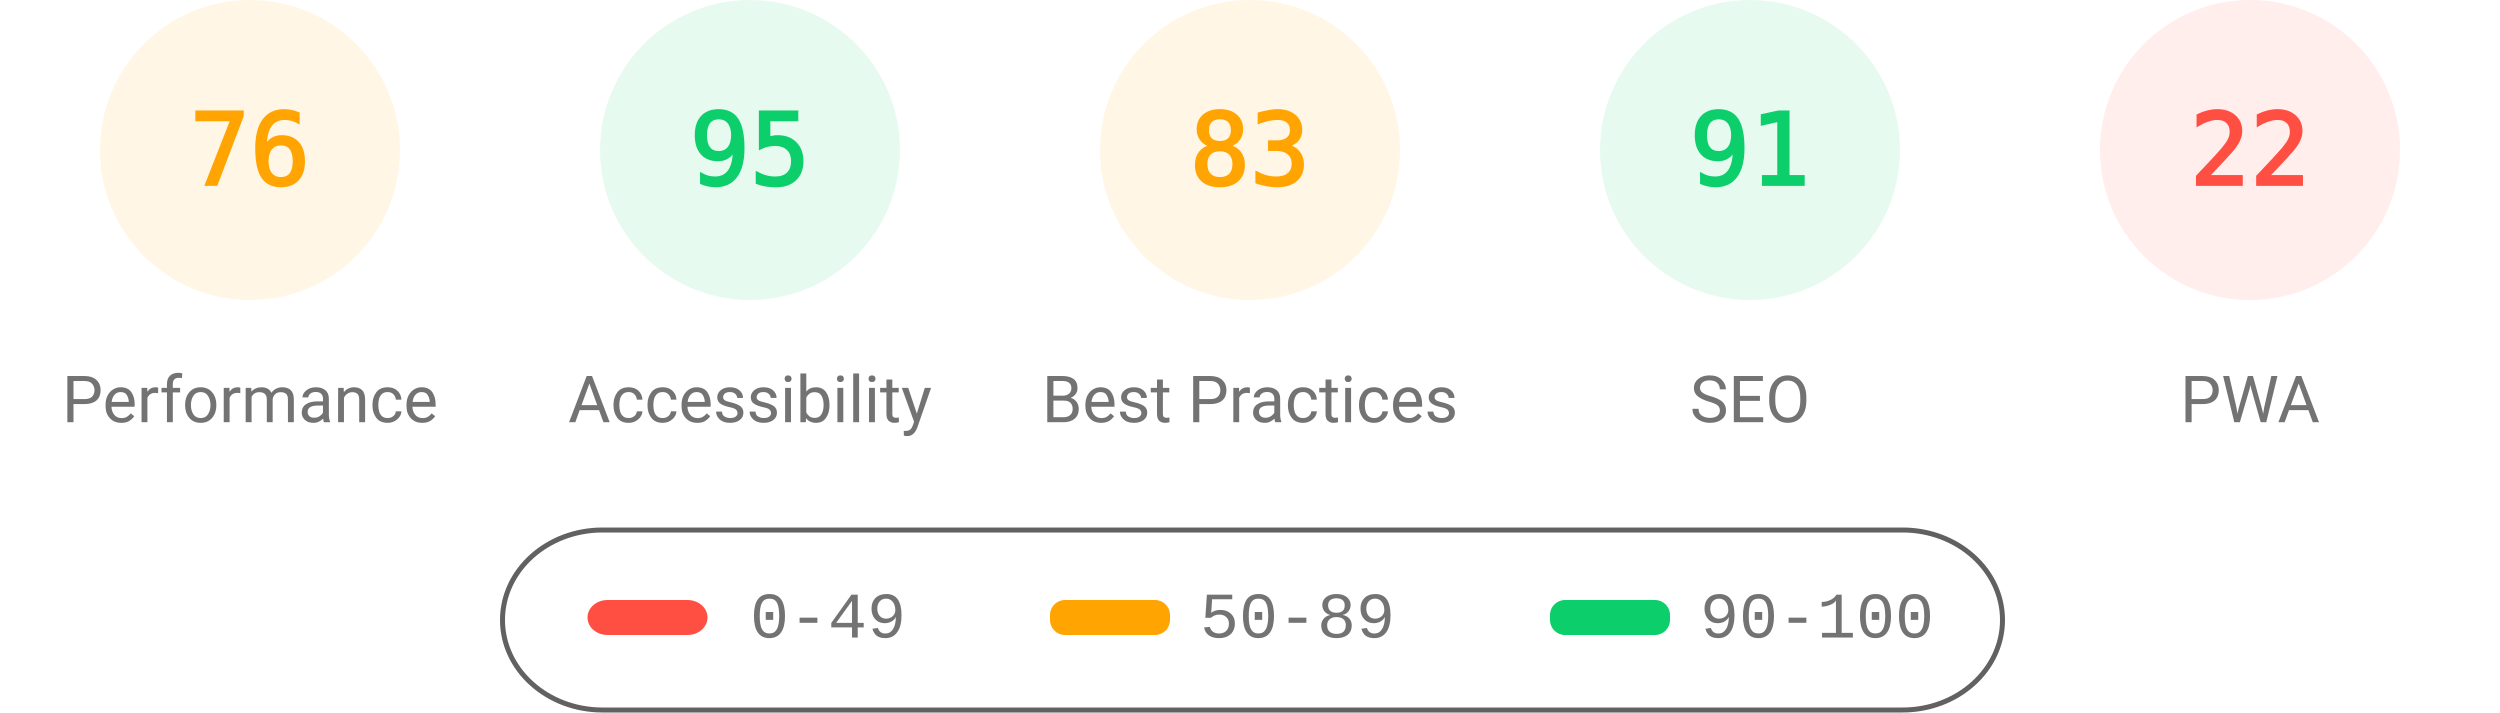
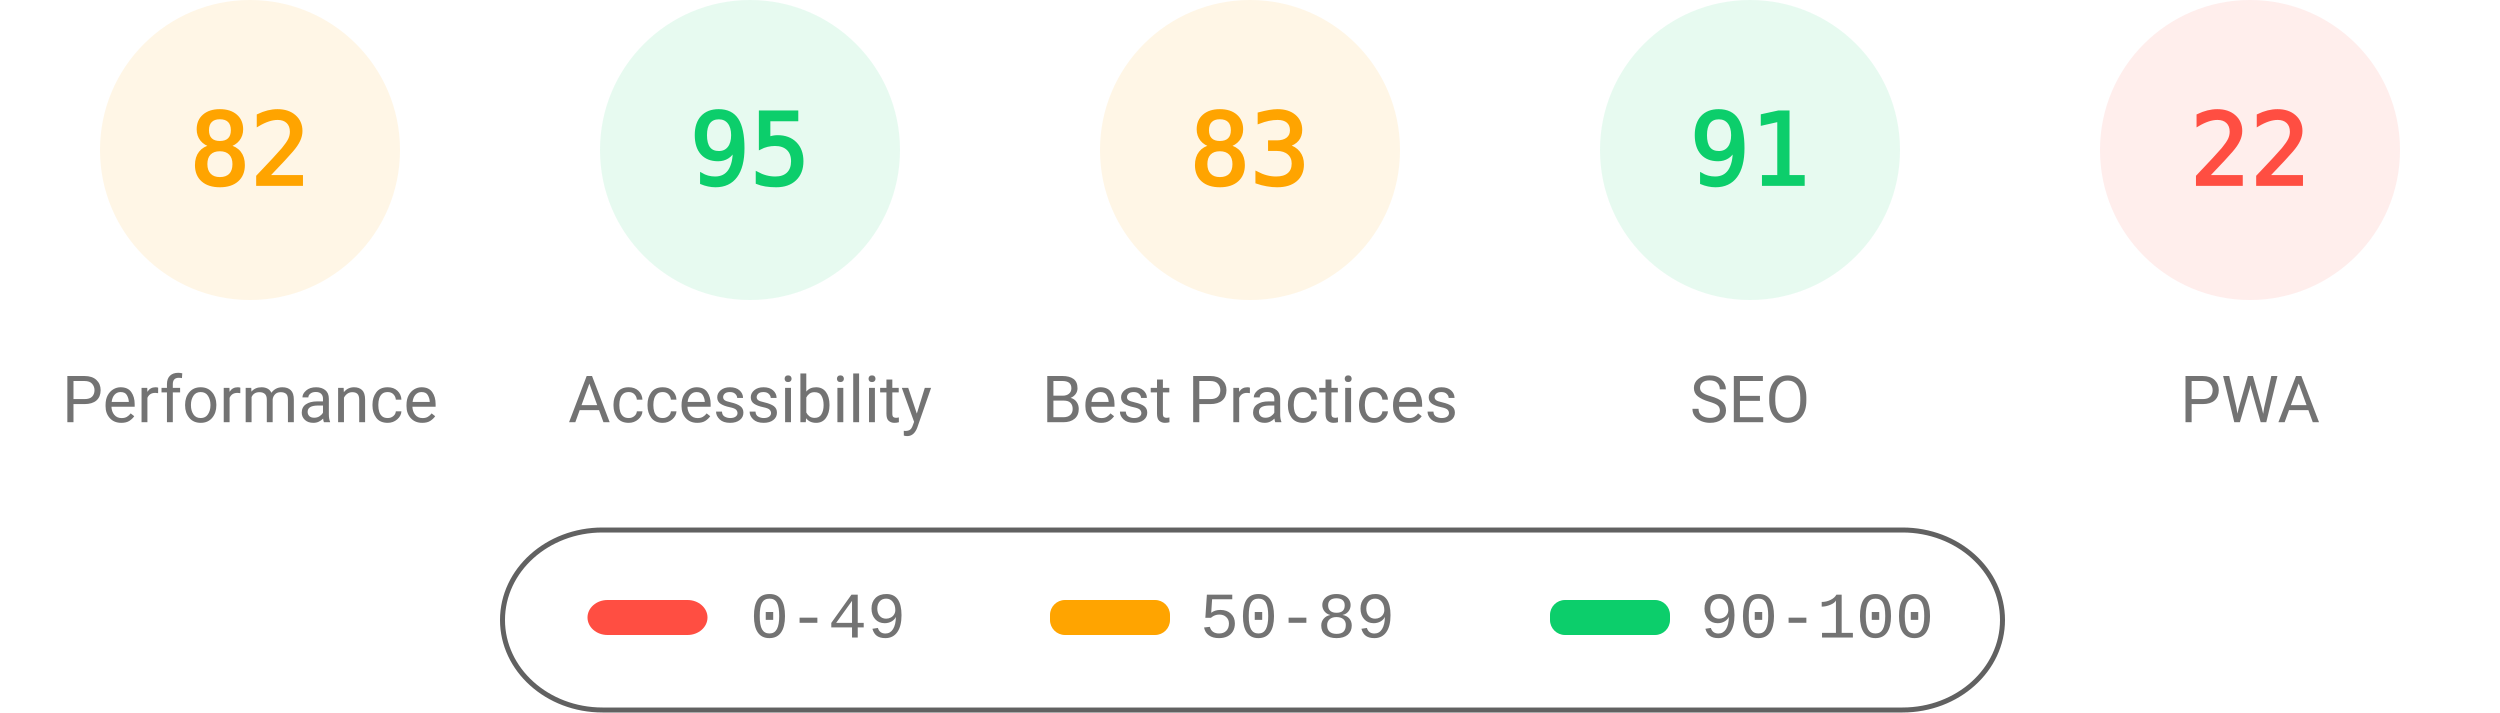
<svg xmlns="http://www.w3.org/2000/svg" fill="none" width="1000" height="285">
  <style>.gauge-base{opacity:.1}.gauge-arc{fill:none;animation-delay:250ms;stroke-linecap:round;transform:rotate(-90deg);transform-origin:100px 60px;animation:load-gauge 1s ease forwards}.guage-text{font-size:40px;font-family:monospace;text-align:center}.guage-red{color:#ff4e42;fill:#ff4e42;stroke:#ff4e42}.guage-orange{color:#ffa400;fill:#ffa400;stroke:#ffa400}.guage-green{color:#0cce6b;fill:#0cce6b;stroke:#0cce6b}.guage-undefined{color:#5c5c5c;fill:#5c5c5c;stroke:#5c5c5c}.guage-title{color:#737373;fill:#737373;stroke:none;font-size:26px;line-height:26px;font-family:Roboto,Halvetica,Arial,sans-serif}@keyframes load-gauge{from{stroke-dasharray:0 352.858}}</style>
  <svg class="guage-div guage-perf guage-orange" viewBox="0 0 200 200" width="200" height="200">
    <circle class="gauge-base" r="56" cx="100" cy="60" stroke-width="8" />
-     <circle class="gauge-arc guage-arc-1" r="56" cx="100" cy="60" stroke-width="8" style="stroke-dasharray:267.412,351.858" />
-     <text class="guage-text" x="100" y="60" alignment-baseline="central" dominant-baseline="central" text-anchor="middle">76</text>
+     <circle class="gauge-arc guage-arc-1" r="56" cx="100" cy="60" stroke-width="8" style="stroke-dasharray:288.524,351.858" />
+     <text class="guage-text" x="100" y="60" alignment-baseline="central" dominant-baseline="central" text-anchor="middle">82</text>
    <text class="guage-title" x="100" y="160" alignment-baseline="central" dominant-baseline="central" text-anchor="middle">Performance</text>
  </svg>
  <svg class="guage-div guage-acc guage-green" viewBox="0 0 200 200" width="200" height="200" x="200">
    <circle class="gauge-base" r="56" cx="100" cy="60" stroke-width="8" />
    <circle class="gauge-arc guage-arc-2" r="56" cx="100" cy="60" stroke-width="8" style="stroke-dasharray:334.265,351.858" />
    <text class="guage-text" x="100" y="60" alignment-baseline="central" dominant-baseline="central" text-anchor="middle">95</text>
    <text class="guage-title" x="100" y="160" alignment-baseline="central" dominant-baseline="central" text-anchor="middle">Accessibility</text>
  </svg>
  <svg class="guage-div guage-best guage-orange" viewBox="0 0 200 200" width="200" height="200" x="400">
    <circle class="gauge-base" r="56" cx="100" cy="60" stroke-width="8" />
    <circle class="gauge-arc guage-arc-3" r="56" cx="100" cy="60" stroke-width="8" style="stroke-dasharray:292.042,351.858" />
    <text class="guage-text" x="100" y="60" alignment-baseline="central" dominant-baseline="central" text-anchor="middle">83</text>
    <text class="guage-title" x="100" y="160" alignment-baseline="central" dominant-baseline="central" text-anchor="middle">Best Practices</text>
  </svg>
  <svg class="guage-div guage-seo guage-green" viewBox="0 0 200 200" width="200" height="200" x="600">
    <circle class="gauge-base" r="56" cx="100" cy="60" stroke-width="8" />
    <circle class="gauge-arc guage-arc-4" r="56" cx="100" cy="60" stroke-width="8" style="stroke-dasharray:320.191,351.858" />
    <text class="guage-text" x="100" y="60" alignment-baseline="central" dominant-baseline="central" text-anchor="middle">91</text>
    <text class="guage-title" x="100" y="160" alignment-baseline="central" dominant-baseline="central" text-anchor="middle">SEO</text>
  </svg>
  <svg class="guage-div guage-pwa guage-red" viewBox="0 0 200 200" width="200" height="200" x="800">
    <circle class="gauge-base" r="56" cx="100" cy="60" stroke-width="8" />
    <circle class="gauge-arc guage-arc-4" r="56" cx="100" cy="60" stroke-width="8" style="stroke-dasharray:77.409,351.858" />
    <text class="guage-text" x="100" y="60" alignment-baseline="central" dominant-baseline="central" text-anchor="middle">22</text>
    <text class="guage-title" x="100" y="160" alignment-baseline="central" dominant-baseline="central" text-anchor="middle">PWA</text>
  </svg>
  <svg width="604" height="76" x="200" y="210">
    <path fill="none" id="canvas_background" d="M-1-1h604v80H-1z" />
    <rect fill-opacity="0" stroke="#616161" stroke-width="2" rx="40" id="svg_2" height="72" width="600" y="2" x="1" fill="#000" />
    <rect stroke="#000" rx="8" id="svg_3" height="14" width="48" y="30" x="35" stroke-opacity="null" stroke-width="0" fill="#ff4e42" />
    <rect stroke="#000" rx="6" id="svg_4" height="14" width="48" y="30" x="220" stroke-opacity="null" stroke-width="0" fill="#ffa400" />
    <rect stroke="#000" rx="6" id="svg_5" height="14" width="48" y="30" x="420" stroke-opacity="null" stroke-width="0" fill="#0cce6b" />
    <text xml:space="preserve" text-anchor="start" font-family="'Courier New', Courier, monospace" font-size="26" id="svg_6" y="45" x="100" stroke-opacity="null" stroke-width="0" stroke="#000" fill="#737373">0-49</text>
    <text xml:space="preserve" text-anchor="start" font-family="'Courier New', Courier, monospace" font-size="26" id="svg_7" y="45" x="280" stroke-opacity="null" stroke-width="0" stroke="#000" fill="#737373">50-89</text>
    <text xml:space="preserve" text-anchor="start" font-family="'Courier New', Courier, monospace" font-size="26" id="svg_8" y="45" x="480" stroke-opacity="null" stroke-width="0" stroke="#000" fill="#737373">90-100</text>
  </svg>
</svg>
